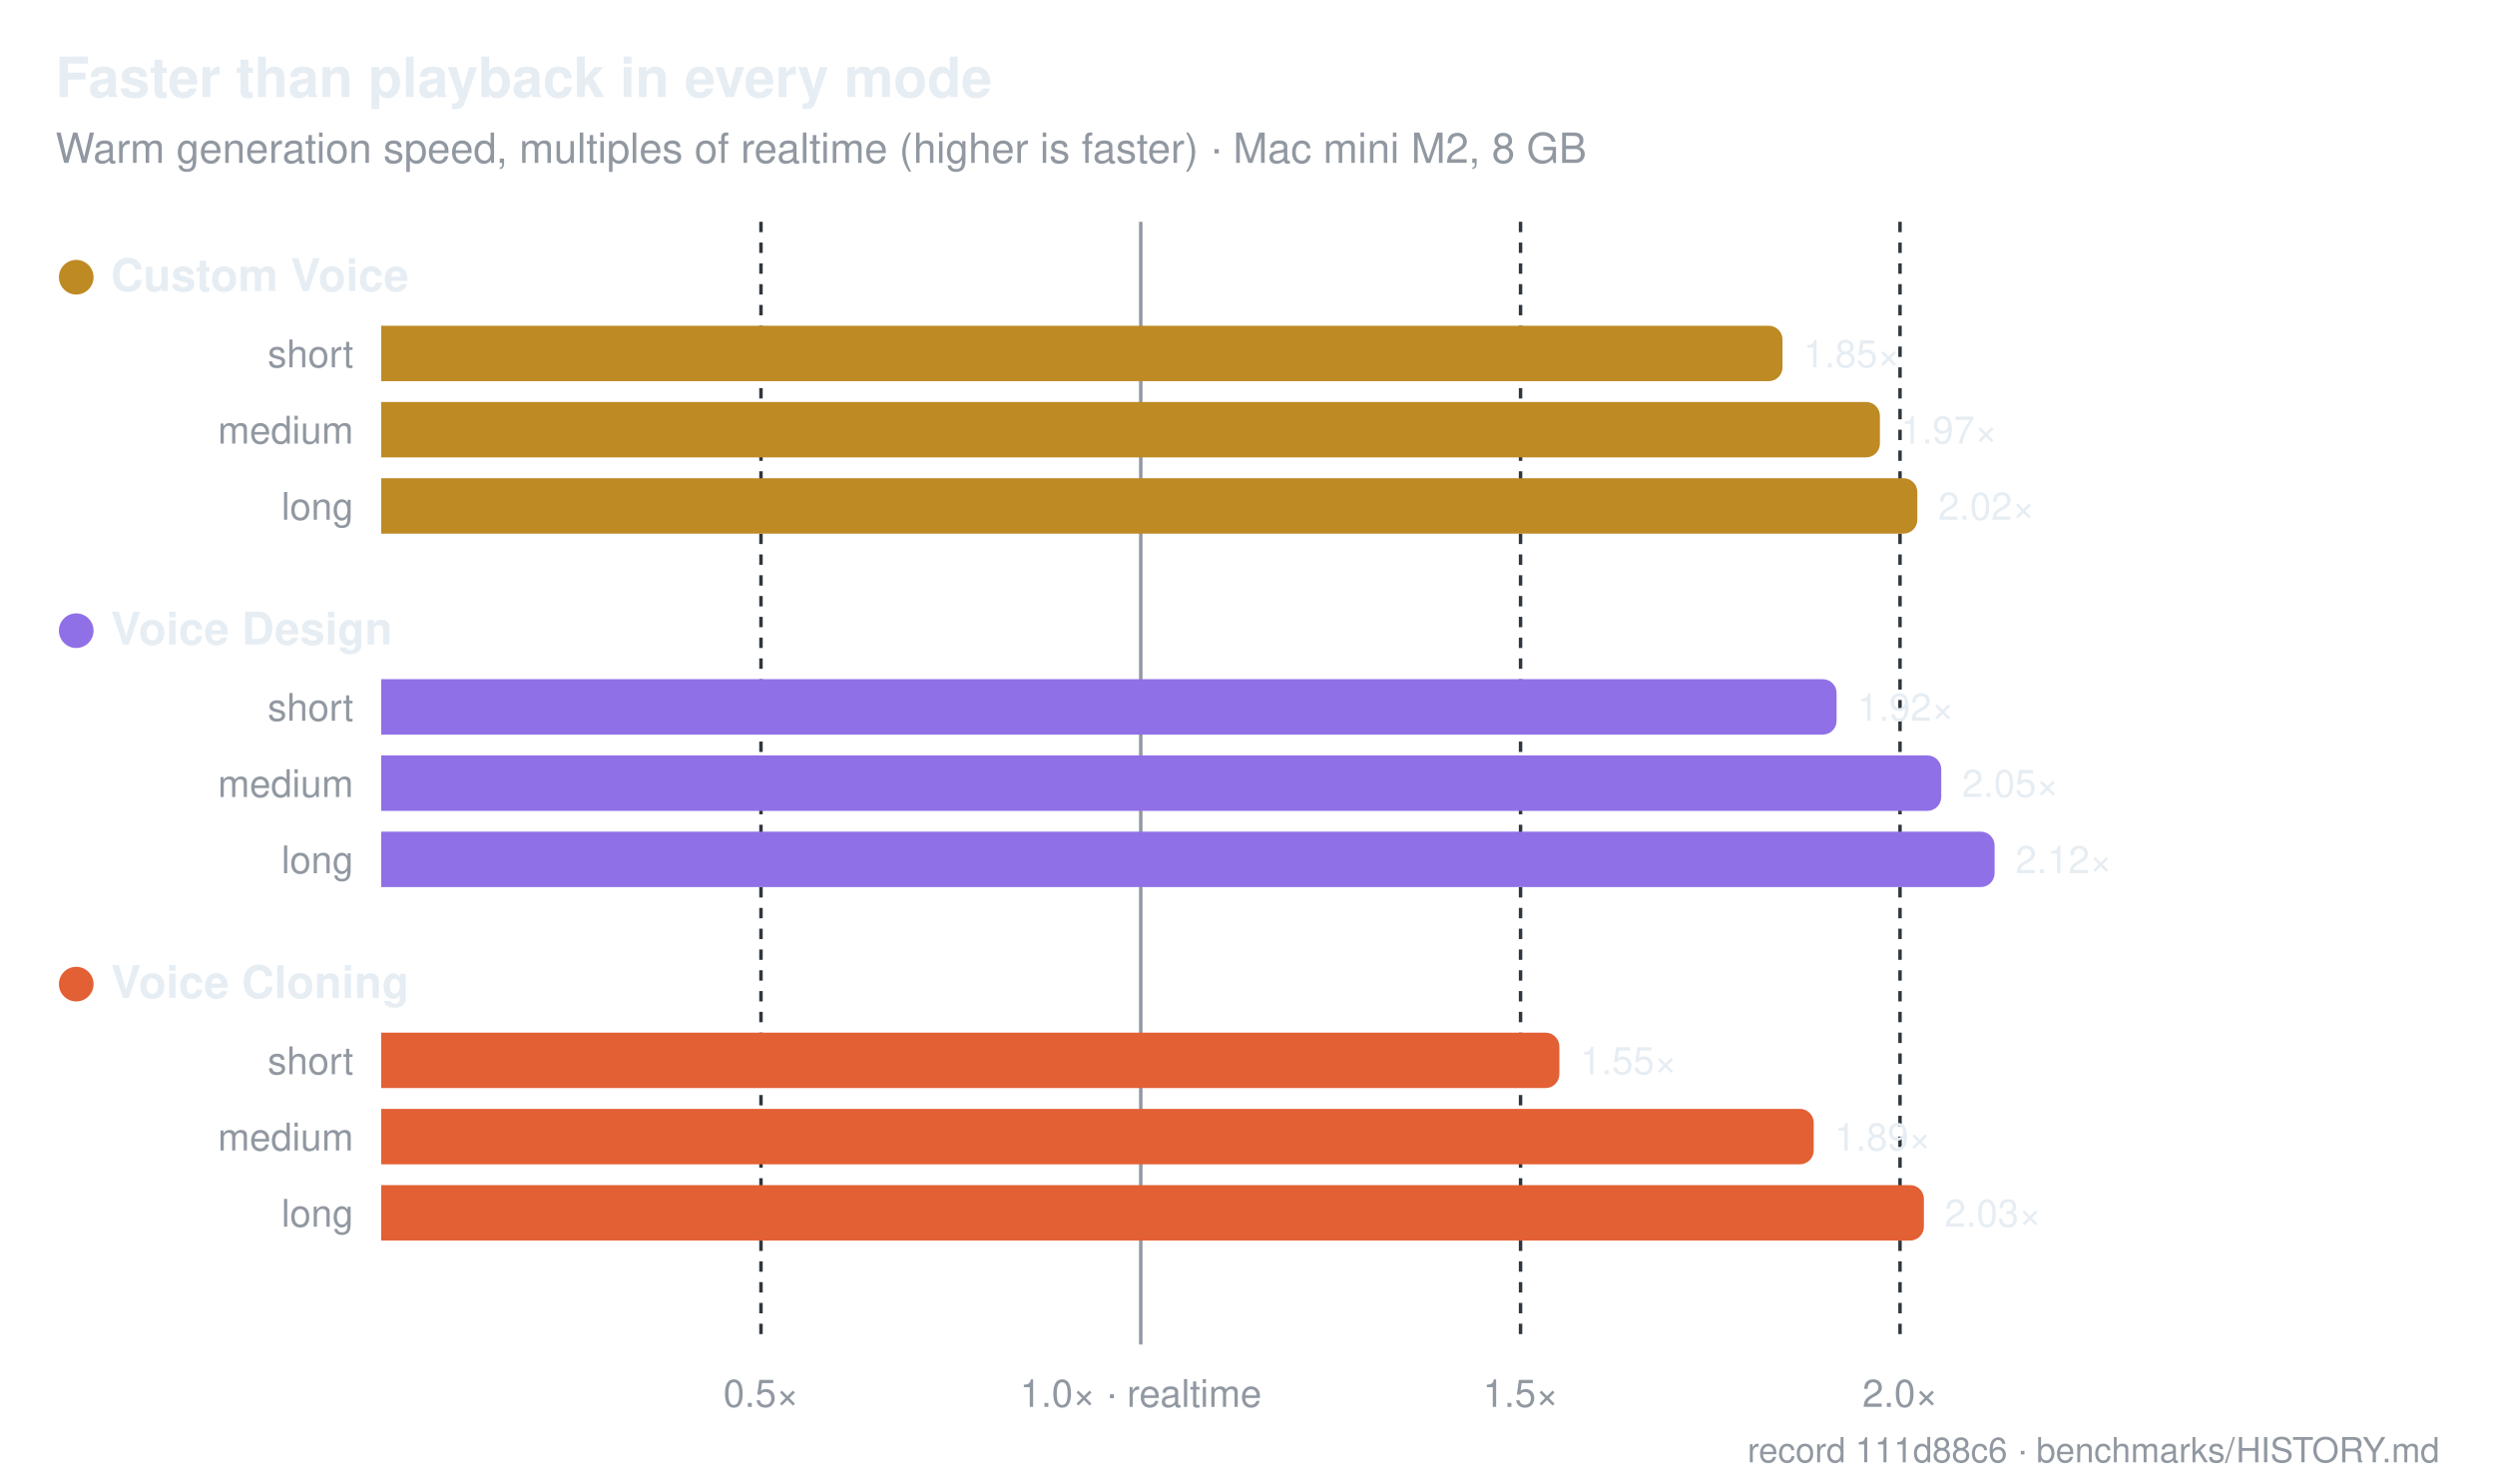
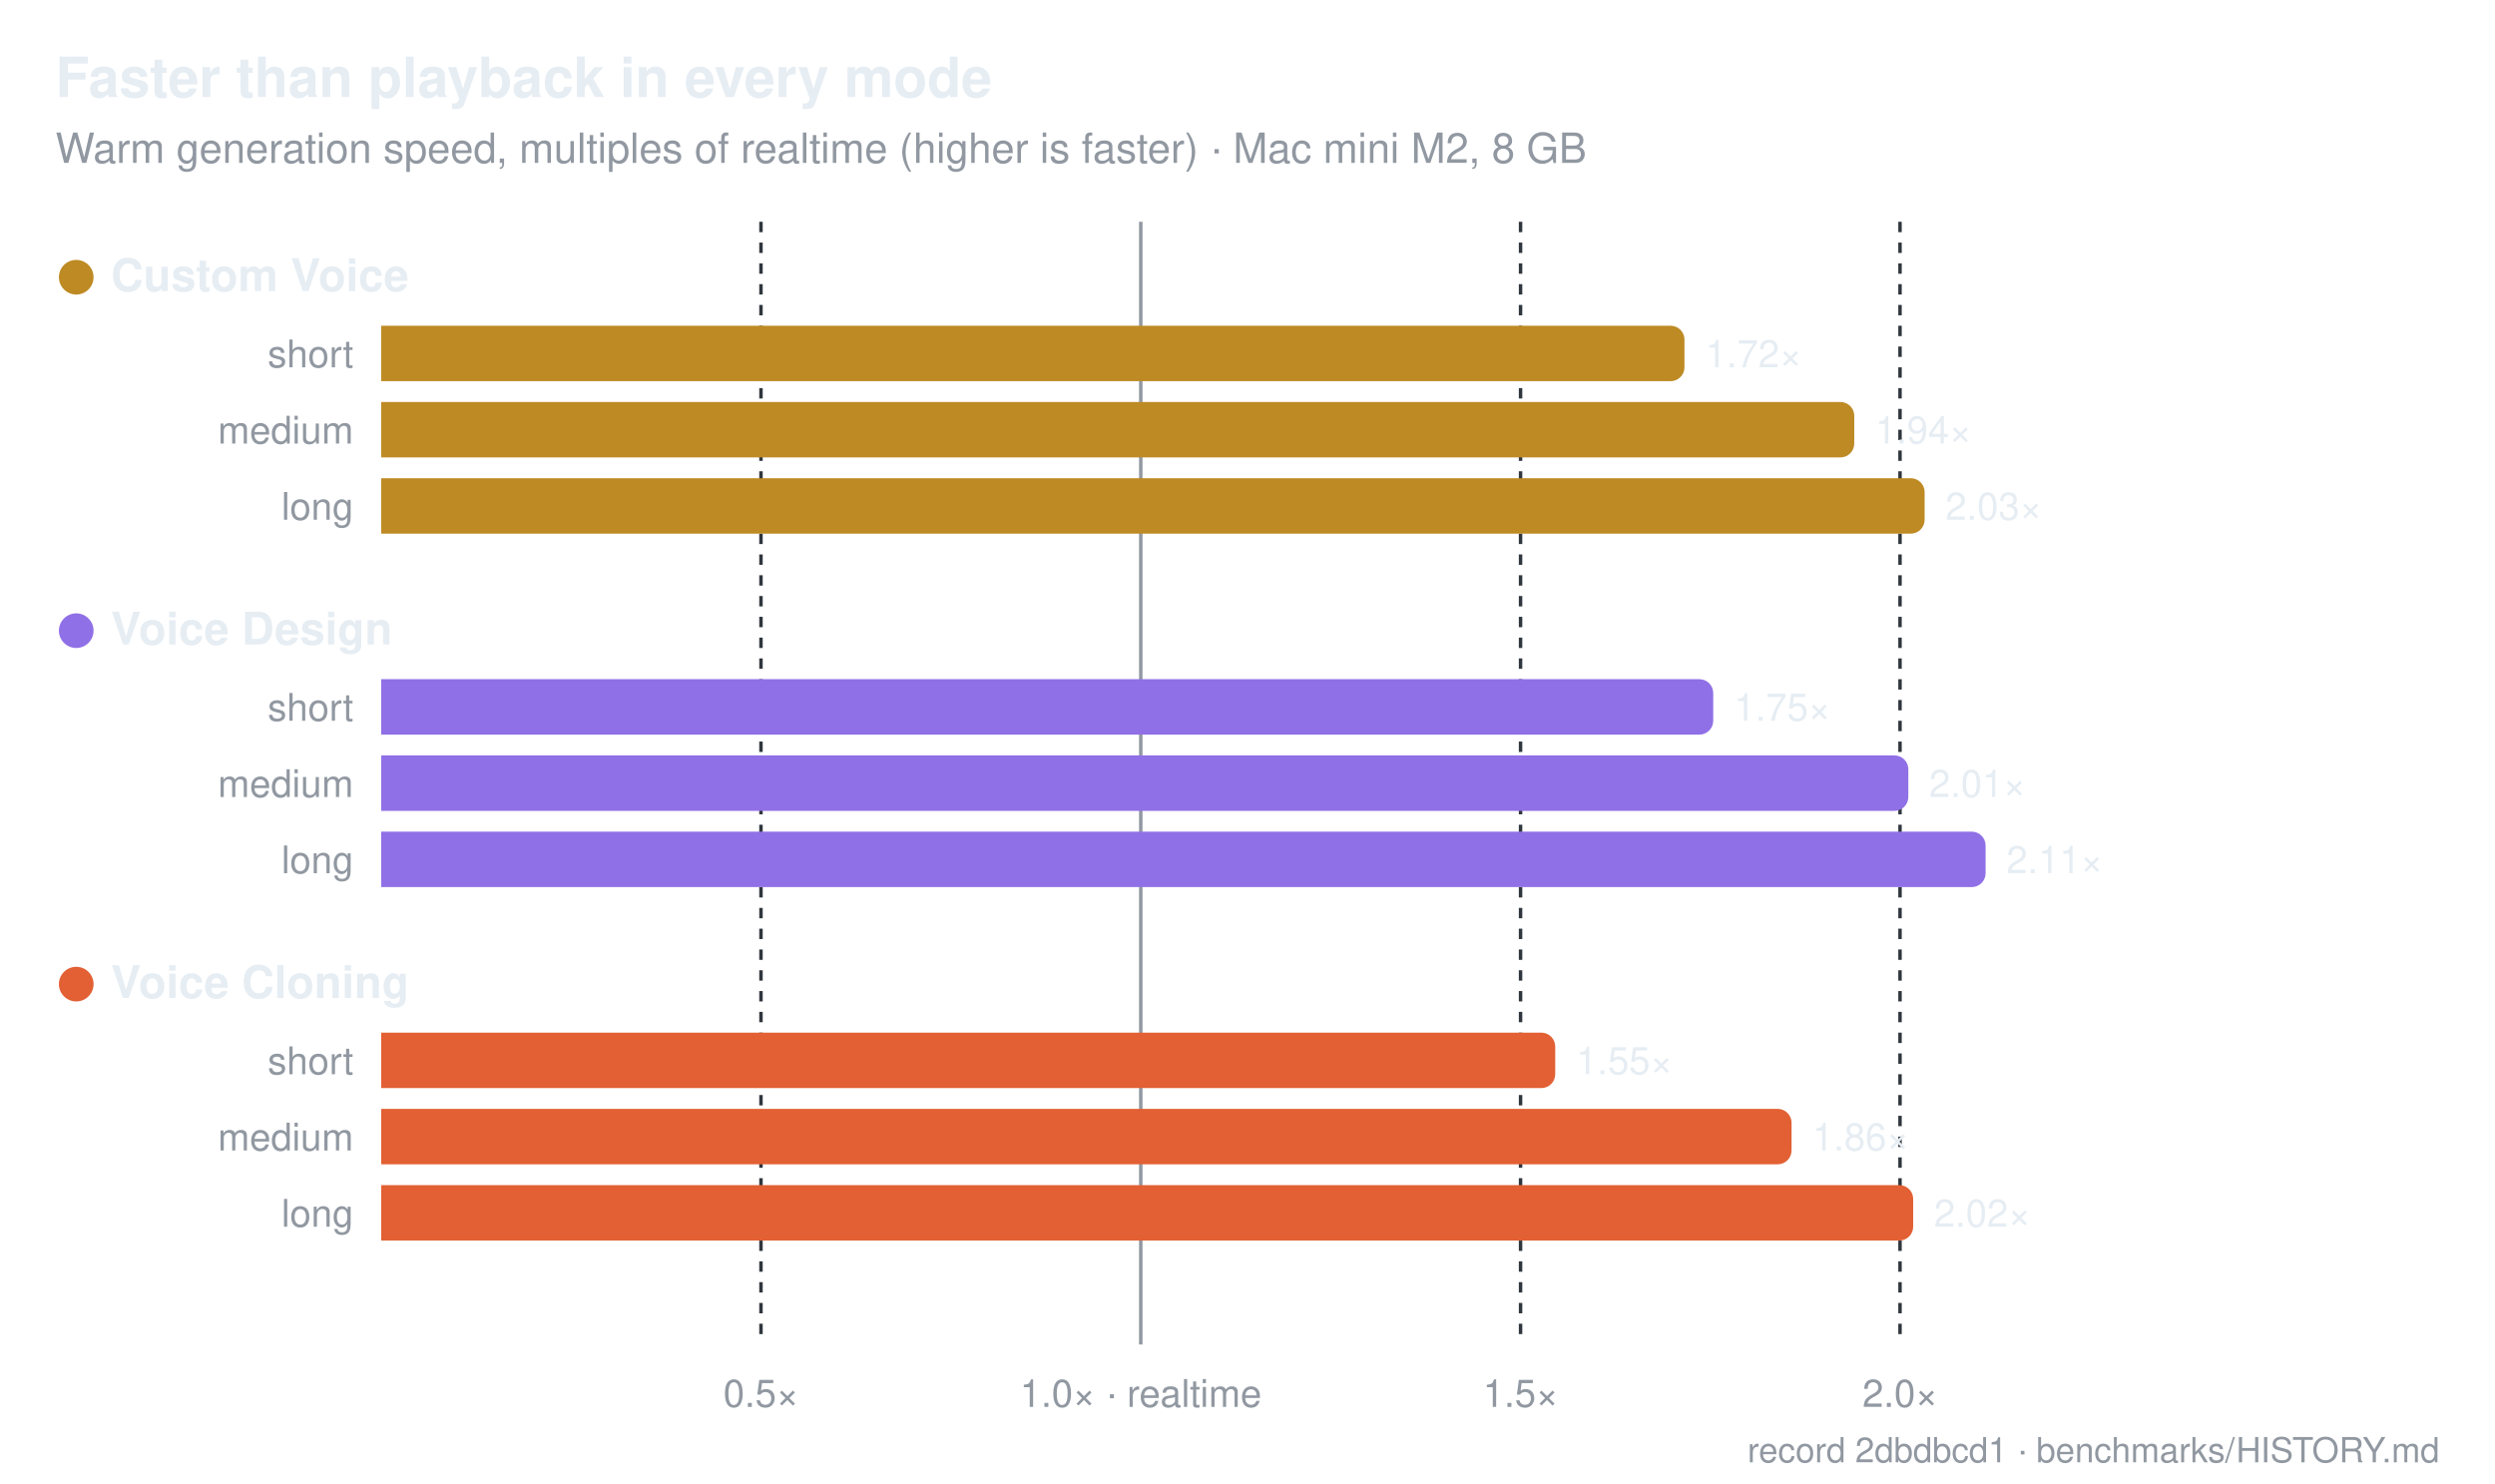
<svg xmlns="http://www.w3.org/2000/svg" width="720" height="428" viewBox="0 0 720 428" role="img">
  <g font-family="-apple-system,BlinkMacSystemFont,'Segoe UI',Helvetica,Arial,sans-serif">
    <text x="16.0" y="28.0" fill="#e6edf3" font-size="16" font-weight="600" text-anchor="start">Faster than playback in every mode</text>
    <text x="16.0" y="47.0" fill="#9198a1" font-size="12" font-weight="normal" text-anchor="start">Warm generation speed, multiples of realtime (higher is faster) · Mac mini M2, 8 GB</text>
    <line x1="219.6" y1="64.0" x2="219.6" y2="388" stroke="#30363d" stroke-width="1" stroke-dasharray="3 3" />
    <text x="219.6" y="406.0" fill="#9198a1" font-size="11" font-weight="normal" text-anchor="middle">0.5×</text>
    <line x1="329.2" y1="64.0" x2="329.2" y2="388" stroke="#9198a1" stroke-width="1" />
    <text x="329.2" y="406.0" fill="#9198a1" font-size="11" font-weight="normal" text-anchor="middle">1.0× · realtime</text>
    <line x1="438.8" y1="64.0" x2="438.8" y2="388" stroke="#30363d" stroke-width="1" stroke-dasharray="3 3" />
    <text x="438.8" y="406.0" fill="#9198a1" font-size="11" font-weight="normal" text-anchor="middle">1.5×</text>
    <line x1="548.3" y1="64.0" x2="548.3" y2="388" stroke="#30363d" stroke-width="1" stroke-dasharray="3 3" />
    <text x="548.3" y="406.0" fill="#9198a1" font-size="11" font-weight="normal" text-anchor="middle">2.0×</text>
    <circle cx="22" cy="80.0" r="5" fill="#BE8A24" />
    <text x="32.0" y="84.0" fill="#e6edf3" font-size="13" font-weight="600" text-anchor="start">Custom Voice</text>
    <text x="102.0" y="106.0" fill="#9198a1" font-size="11" font-weight="normal" text-anchor="end">short</text>
-     <path d="M110.0 94.0 h400.4 a4 4 0 0 1 4 4 v8.0 a4 4 0 0 1 -4 4 h-400.4 z" fill="#BE8A24" />
-     <text x="520.4" y="106.0" fill="#e6edf3" font-size="11" font-weight="normal" text-anchor="start">1.85×</text>
+     <path d="M110.0 94.0 h372.1 a4 4 0 0 1 4 4 v8.0 a4 4 0 0 1 -4 4 h-372.1 z" fill="#BE8A24" />
+     <text x="492.1" y="106.0" fill="#e6edf3" font-size="11" font-weight="normal" text-anchor="start">1.72×</text>
    <text x="102.0" y="128.0" fill="#9198a1" font-size="11" font-weight="normal" text-anchor="end">medium</text>
-     <path d="M110.0 116.0 h428.5 a4 4 0 0 1 4 4 v8.0 a4 4 0 0 1 -4 4 h-428.5 z" fill="#BE8A24" />
-     <text x="548.5" y="128.0" fill="#e6edf3" font-size="11" font-weight="normal" text-anchor="start">1.97×</text>
+     <path d="M110.0 116.0 h421.1 a4 4 0 0 1 4 4 v8.0 a4 4 0 0 1 -4 4 h-421.1 z" fill="#BE8A24" />
+     <text x="541.1" y="128.0" fill="#e6edf3" font-size="11" font-weight="normal" text-anchor="start">1.94×</text>
    <text x="102.0" y="150.0" fill="#9198a1" font-size="11" font-weight="normal" text-anchor="end">long</text>
-     <path d="M110.0 138.0 h439.3 a4 4 0 0 1 4 4 v8.0 a4 4 0 0 1 -4 4 h-439.3 z" fill="#BE8A24" />
-     <text x="559.3" y="150.0" fill="#e6edf3" font-size="11" font-weight="normal" text-anchor="start">2.02×</text>
+     <path d="M110.0 138.0 h441.4 a4 4 0 0 1 4 4 v8.0 a4 4 0 0 1 -4 4 h-441.4 z" fill="#BE8A24" />
+     <text x="561.4" y="150.0" fill="#e6edf3" font-size="11" font-weight="normal" text-anchor="start">2.03×</text>
    <circle cx="22" cy="182.0" r="5" fill="#9070E6" />
    <text x="32.0" y="186.0" fill="#e6edf3" font-size="13" font-weight="600" text-anchor="start">Voice Design</text>
    <text x="102.0" y="208.0" fill="#9198a1" font-size="11" font-weight="normal" text-anchor="end">short</text>
-     <path d="M110.0 196.0 h416.0 a4 4 0 0 1 4 4 v8.0 a4 4 0 0 1 -4 4 h-416.0 z" fill="#9070E6" />
-     <text x="536.0" y="208.0" fill="#e6edf3" font-size="11" font-weight="normal" text-anchor="start">1.92×</text>
+     <path d="M110.0 196.0 h380.4 a4 4 0 0 1 4 4 v8.0 a4 4 0 0 1 -4 4 h-380.4 z" fill="#9070E6" />
+     <text x="500.4" y="208.0" fill="#e6edf3" font-size="11" font-weight="normal" text-anchor="start">1.75×</text>
    <text x="102.0" y="230.0" fill="#9198a1" font-size="11" font-weight="normal" text-anchor="end">medium</text>
-     <path d="M110.0 218.0 h446.2 a4 4 0 0 1 4 4 v8.0 a4 4 0 0 1 -4 4 h-446.2 z" fill="#9070E6" />
-     <text x="566.2" y="230.0" fill="#e6edf3" font-size="11" font-weight="normal" text-anchor="start">2.05×</text>
+     <path d="M110.0 218.0 h436.7 a4 4 0 0 1 4 4 v8.0 a4 4 0 0 1 -4 4 h-436.7 z" fill="#9070E6" />
+     <text x="556.7" y="230.0" fill="#e6edf3" font-size="11" font-weight="normal" text-anchor="start">2.01×</text>
    <text x="102.0" y="252.0" fill="#9198a1" font-size="11" font-weight="normal" text-anchor="end">long</text>
-     <path d="M110.0 240.0 h461.6 a4 4 0 0 1 4 4 v8.0 a4 4 0 0 1 -4 4 h-461.6 z" fill="#9070E6" />
-     <text x="581.6" y="252.0" fill="#e6edf3" font-size="11" font-weight="normal" text-anchor="start">2.12×</text>
+     <path d="M110.0 240.0 h459.0 a4 4 0 0 1 4 4 v8.0 a4 4 0 0 1 -4 4 h-459.0 z" fill="#9070E6" />
+     <text x="579.0" y="252.0" fill="#e6edf3" font-size="11" font-weight="normal" text-anchor="start">2.11×</text>
    <circle cx="22" cy="284.0" r="5" fill="#E26034" />
    <text x="32.0" y="288.0" fill="#e6edf3" font-size="13" font-weight="600" text-anchor="start">Voice Cloning</text>
    <text x="102.0" y="310.0" fill="#9198a1" font-size="11" font-weight="normal" text-anchor="end">short</text>
-     <path d="M110.0 298.0 h336.0 a4 4 0 0 1 4 4 v8.0 a4 4 0 0 1 -4 4 h-336.0 z" fill="#E26034" />
-     <text x="456.0" y="310.0" fill="#e6edf3" font-size="11" font-weight="normal" text-anchor="start">1.55×</text>
+     <path d="M110.0 298.0 h334.8 a4 4 0 0 1 4 4 v8.0 a4 4 0 0 1 -4 4 h-334.8 z" fill="#E26034" />
+     <text x="454.8" y="310.0" fill="#e6edf3" font-size="11" font-weight="normal" text-anchor="start">1.55×</text>
    <text x="102.0" y="332.0" fill="#9198a1" font-size="11" font-weight="normal" text-anchor="end">medium</text>
-     <path d="M110.0 320.0 h409.4 a4 4 0 0 1 4 4 v8.0 a4 4 0 0 1 -4 4 h-409.4 z" fill="#E26034" />
-     <text x="529.4" y="332.0" fill="#e6edf3" font-size="11" font-weight="normal" text-anchor="start">1.89×</text>
+     <path d="M110.0 320.0 h403.0 a4 4 0 0 1 4 4 v8.0 a4 4 0 0 1 -4 4 h-403.0 z" fill="#E26034" />
+     <text x="523.0" y="332.0" fill="#e6edf3" font-size="11" font-weight="normal" text-anchor="start">1.86×</text>
    <text x="102.0" y="354.0" fill="#9198a1" font-size="11" font-weight="normal" text-anchor="end">long</text>
-     <path d="M110.0 342.0 h441.2 a4 4 0 0 1 4 4 v8.0 a4 4 0 0 1 -4 4 h-441.2 z" fill="#E26034" />
-     <text x="561.2" y="354.0" fill="#e6edf3" font-size="11" font-weight="normal" text-anchor="start">2.03×</text>
-     <text x="704.0" y="422.0" fill="#9198a1" font-size="10" font-weight="normal" text-anchor="end">record 111d88c6 · benchmarks/HISTORY.md</text>
+     <path d="M110.0 342.0 h438.1 a4 4 0 0 1 4 4 v8.0 a4 4 0 0 1 -4 4 h-438.1 z" fill="#E26034" />
+     <text x="558.1" y="354.0" fill="#e6edf3" font-size="11" font-weight="normal" text-anchor="start">2.02×</text>
+     <text x="704.0" y="422.0" fill="#9198a1" font-size="10" font-weight="normal" text-anchor="end">record 2dbdbcd1 · benchmarks/HISTORY.md</text>
  </g>
</svg>
